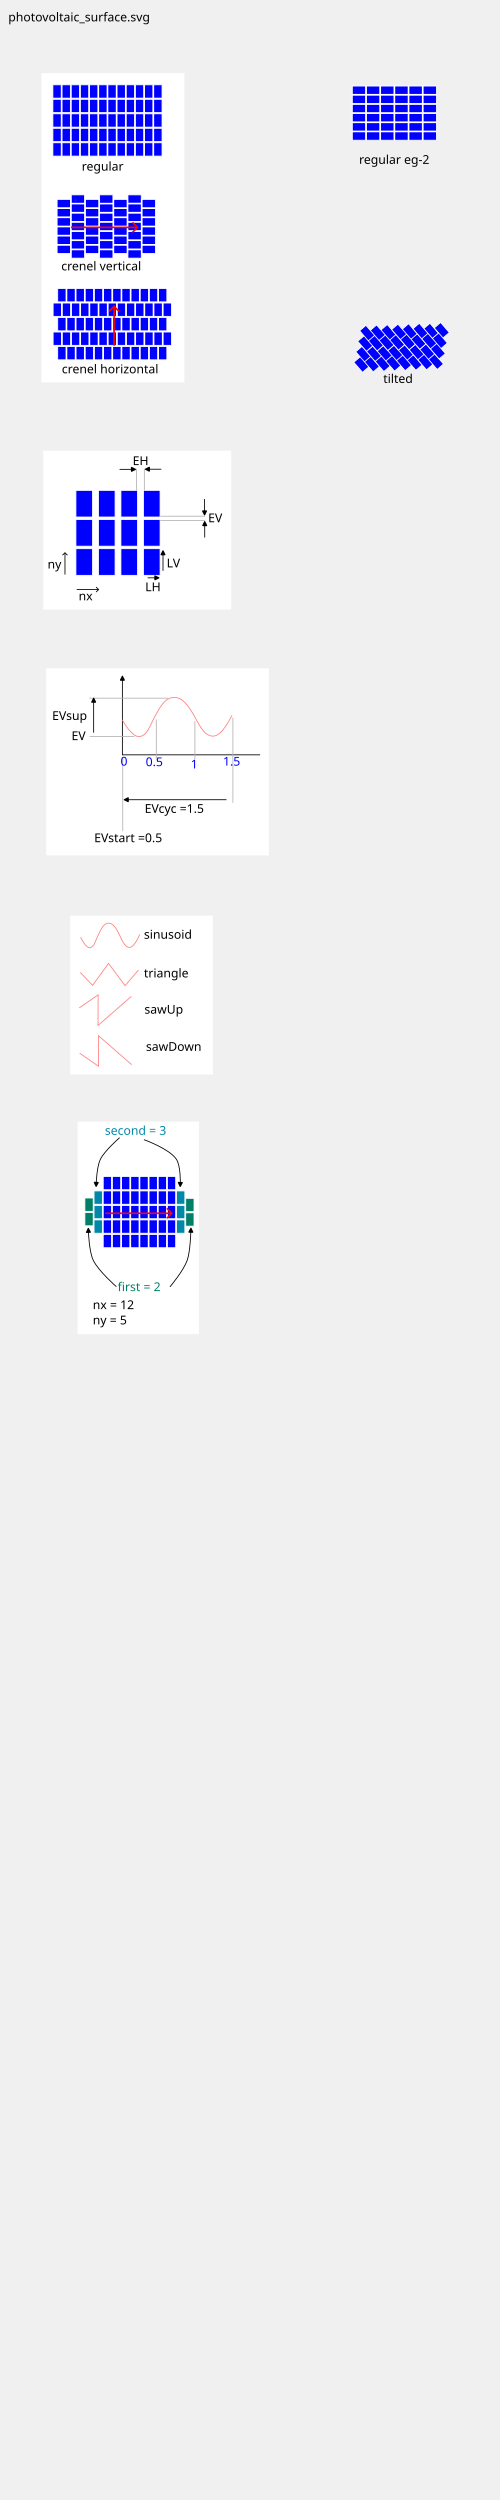
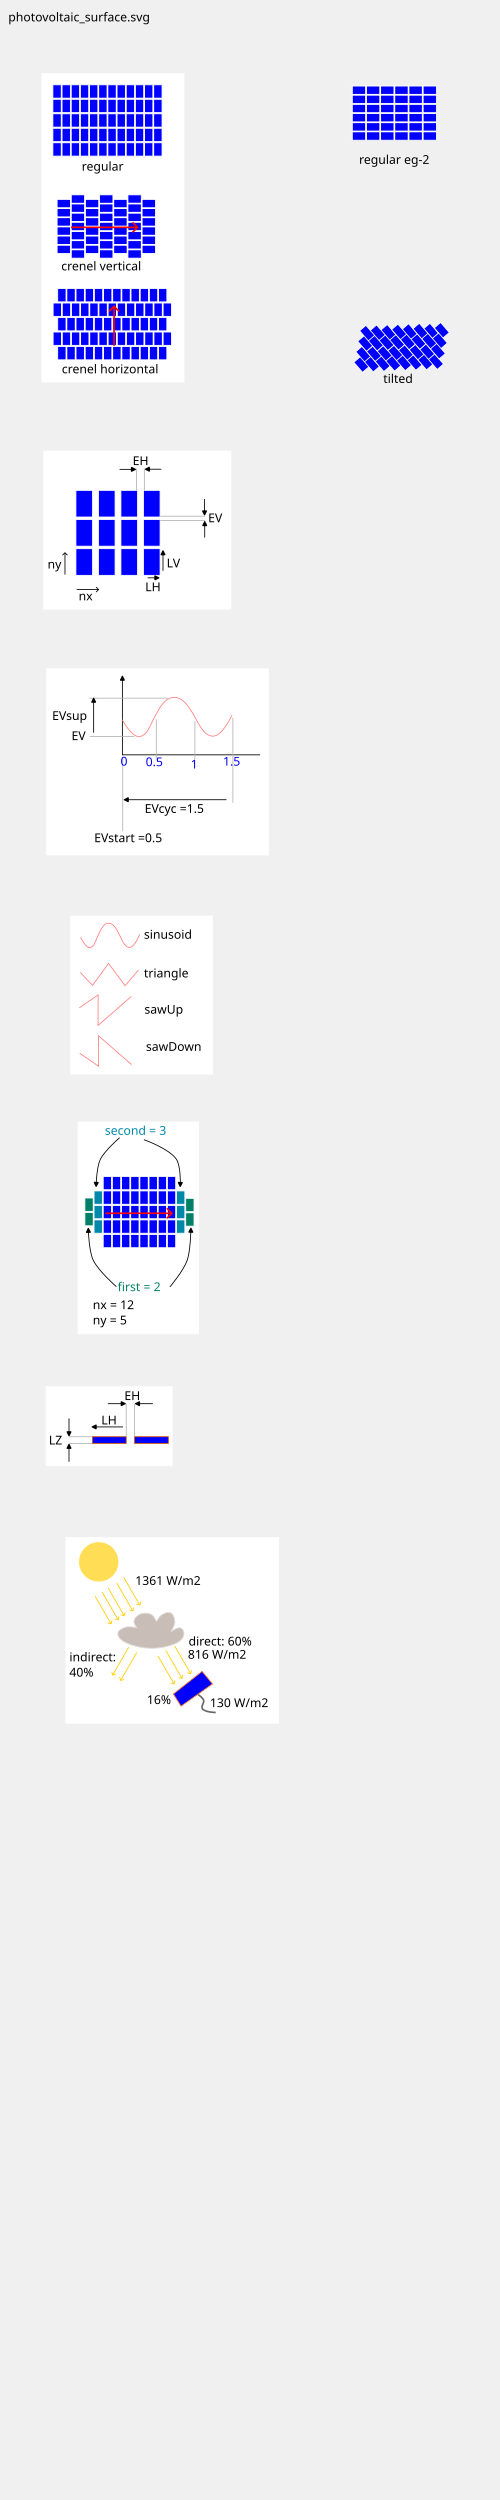
<svg xmlns="http://www.w3.org/2000/svg" width="600" height="3000" viewBox="0 0 158.75 793.75">
  <defs>
+     <path id="ai" d="M111.282 2086.249h112.841v48.785H111.282z" />
+     <path id="ah" d="M243.656 1937.91h103.496v25.383H243.656z" />
+     <path id="af" d="M166.307 2049.822h52.074v33.49h-52.074z" />
+     <path id="X" d="M208.594 1891.295h86.067v32.969h-86.067z" />
+     <path id="T" d="M227.536 1651.151h60.337v28.929h-60.337z" />
+     <path id="Q" d="M150.942 1645.909h44.774v20.245h-44.774z" />
+     <path id="O" d="M137.874 1639.046h61.642v26.96h-61.642z" />
    <path id="N" d="M94.277 1567.491h179.534v49.04H94.277z" />
    <path id="J" d="M125.831 1348.826h118.366v43.52H125.831z" />
    <path id="G" d="M181.372 1204.575h110.607v33.983H181.372z" />
    <path id="F" d="M179.615 1157.229h115.524v29.327H179.615z" />
    <path id="E" d="M182.173 1110.209h105.333v31.541H182.173z" />
    <path id="D" d="M115.161 998.584h102.772v33.6H115.161z" />
    <path id="C" d="M120.684 998.897h135.884v39.871H120.684z" />
    <path id="B" d="M26.877 933.433h80.93v47.082h-80.93z" />
    <path id="A" d="M220.345 984.746h54.818v31.405h-54.818z" />
    <path id="z" d="M102.18 996.668h51.874v22.816H102.18z" />
    <path id="y" d="M73.962 971.311h35.93v25.546h-35.93z" />
    <path id="w" d="M69.311 948.936h90.101v36.711H69.311z" />
    <path id="v" d="M35.241 948.774h107.976v36.648H35.241z" />
    <path id="t" d="M216.732 664.121h84.323v34.208h-84.323z" />
    <path id="s" d="M229.337 725.18h48.674v32.593h-48.674z" />
    <path id="r" d="M233.895 726.623h66.219v32.881h-66.219z" />
    <path id="n" d="M194.459 765.617h47.612v26.077h-47.612z" />
    <path id="m" d="M138.166 764.629h56.084v30.463h-56.084z" />
    <path id="j" d="M136.937 761.209h45.678v20.556h-45.678z" />
    <path id="g" d="M71.691 761.379h40.146v20.284H71.691z" />
    <path id="f" d="M93.906 604.032h76.781v19.286H93.906z" />
    <path id="d" d="M60 425.68h128.884v18.163H60z" />
    <path id="b" d="M71.751 210.976h100.371v30.102H71.751z" />
    <path id="a" d="M9.943 12.667H293.91v38.652H9.943z" />
    <path id="c" d="M71.751 210.976h100.371v30.102H71.751z" />
    <path id="e" d="M60 425.68h161.992v19.163H60z" />
    <path id="H" d="M181.372 1204.575h110.607v33.983H181.372z" />
    <path id="I" d="M71.751 210.976h108.994v55.632H71.751z" />
+     <path id="ae" d="M208.594 1891.295h86.067v32.969h-86.067z" />
+     <path id="ag" d="M208.594 1891.295h86.067v32.969h-86.067z" />
    <marker id="k" markerHeight="1" markerWidth="1" orient="auto-start-reverse" preserveAspectRatio="xMidYMid" refX="0" refY="0" style="overflow:visible" viewBox="0 0 1 1">
      <path d="M-.211-4.106 6.21-.894a1 1 90 0 1 0 1.788L-.21 4.106A1.236 1.236 31.717 0 1-2 3v-6A1.236 1.236 148.283 0 1-.211-4.106z" style="fill:context-stroke;fill-rule:evenodd;stroke:none" transform="scale(.7)" />
    </marker>
    <marker id="h" markerHeight="1" markerWidth="1" orient="auto-start-reverse" preserveAspectRatio="xMidYMid" refX="0" refY="0" style="overflow:visible" viewBox="0 0 1 1">
      <path d="M3-3 0 0l3 3" style="fill:none;stroke:context-stroke;stroke-width:1;stroke-linecap:butt" transform="rotate(180 .125 0)" />
    </marker>
    <marker id="i" markerHeight="1" markerWidth="1" orient="auto-start-reverse" preserveAspectRatio="xMidYMid" refX="0" refY="0" style="overflow:visible" viewBox="0 0 1 1">
      <path d="M3-3 0 0l3 3" style="fill:none;stroke:context-stroke;stroke-width:1;stroke-linecap:butt" transform="rotate(180 .125 0)" />
    </marker>
    <marker id="l" markerHeight="1" markerWidth="1" orient="auto-start-reverse" preserveAspectRatio="xMidYMid" refX="0" refY="0" style="overflow:visible" viewBox="0 0 1 1">
      <path d="M-.211-4.106 6.21-.894a1 1 90 0 1 0 1.788L-.21 4.106A1.236 1.236 31.717 0 1-2 3v-6A1.236 1.236 148.283 0 1-.211-4.106z" style="fill:context-stroke;fill-rule:evenodd;stroke:none" transform="scale(.7)" />
    </marker>
    <marker id="o" markerHeight="1" markerWidth="1" orient="auto-start-reverse" preserveAspectRatio="xMidYMid" refX="0" refY="0" style="overflow:visible" viewBox="0 0 1 1">
      <path d="M-.211-4.106 6.21-.894a1 1 90 0 1 0 1.788L-.21 4.106A1.236 1.236 31.717 0 1-2 3v-6A1.236 1.236 148.283 0 1-.211-4.106z" style="fill:context-stroke;fill-rule:evenodd;stroke:none" transform="scale(.7)" />
    </marker>
    <marker id="p" markerHeight="1" markerWidth="1" orient="auto-start-reverse" preserveAspectRatio="xMidYMid" refX="0" refY="0" style="overflow:visible" viewBox="0 0 1 1">
      <path d="M-.211-4.106 6.21-.894a1 1 90 0 1 0 1.788L-.21 4.106A1.236 1.236 31.717 0 1-2 3v-6A1.236 1.236 148.283 0 1-.211-4.106z" style="fill:context-stroke;fill-rule:evenodd;stroke:none" transform="scale(.7)" />
    </marker>
    <marker id="q" markerHeight="1" markerWidth="1" orient="auto-start-reverse" preserveAspectRatio="xMidYMid" refX="0" refY="0" style="overflow:visible" viewBox="0 0 1 1">
      <path d="M-.211-4.106 6.21-.894a1 1 90 0 1 0 1.788L-.21 4.106A1.236 1.236 31.717 0 1-2 3v-6A1.236 1.236 148.283 0 1-.211-4.106z" style="fill:context-stroke;fill-rule:evenodd;stroke:none" transform="scale(.7)" />
    </marker>
    <marker id="u" markerHeight="1" markerWidth="1" orient="auto-start-reverse" preserveAspectRatio="xMidYMid" refX="0" refY="0" style="overflow:visible" viewBox="0 0 1 1">
      <path d="M3-3 0 0l3 3" style="fill:none;stroke:context-stroke;stroke-width:1;stroke-linecap:butt" transform="rotate(180 .125 0)" />
    </marker>
    <marker id="x" markerHeight="1" markerWidth="1" orient="auto-start-reverse" preserveAspectRatio="xMidYMid" refX="0" refY="0" style="overflow:visible" viewBox="0 0 1 1">
      <path d="M-.211-4.106 6.21-.894a1 1 90 0 1 0 1.788L-.21 4.106A1.236 1.236 31.717 0 1-2 3v-6A1.236 1.236 148.283 0 1-.211-4.106z" style="fill:context-stroke;fill-rule:evenodd;stroke:none" transform="scale(.7)" />
    </marker>
    <marker id="K" markerHeight="1" markerWidth="1" orient="auto-start-reverse" preserveAspectRatio="xMidYMid" refX="0" refY="0" style="overflow:visible" viewBox="0 0 1 1">
      <path d="M-.211-4.106 6.21-.894a1 1 90 0 1 0 1.788L-.21 4.106A1.236 1.236 31.717 0 1-2 3v-6A1.236 1.236 148.283 0 1-.211-4.106z" style="fill:context-stroke;fill-rule:evenodd;stroke:none" transform="scale(.7)" />
    </marker>
    <marker id="L" markerHeight="1" markerWidth="1" orient="auto-start-reverse" preserveAspectRatio="xMidYMid" refX="0" refY="0" style="overflow:visible" viewBox="0 0 1 1">
      <path d="M-.211-4.106 6.21-.894a1 1 90 0 1 0 1.788L-.21 4.106A1.236 1.236 31.717 0 1-2 3v-6A1.236 1.236 148.283 0 1-.211-4.106z" style="fill:context-stroke;fill-rule:evenodd;stroke:none" transform="scale(.7)" />
    </marker>
    <marker id="M" markerHeight="1" markerWidth="1" orient="auto-start-reverse" preserveAspectRatio="xMidYMid" refX="0" refY="0" style="overflow:visible" viewBox="0 0 1 1">
      <path d="M3-3 0 0l3 3" style="fill:none;stroke:context-stroke;stroke-width:1;stroke-linecap:butt" transform="rotate(180 .125 0)" />
    </marker>
+     <marker id="P" markerHeight="1" markerWidth="1" orient="auto-start-reverse" preserveAspectRatio="xMidYMid" refX="0" refY="0" style="overflow:visible" viewBox="0 0 1 1">
+       <path d="M-.211-4.106 6.21-.894a1 1 90 0 1 0 1.788L-.21 4.106A1.236 1.236 31.717 0 1-2 3v-6A1.236 1.236 148.283 0 1-.211-4.106z" style="fill:context-stroke;fill-rule:evenodd;stroke:none" transform="scale(.7)" />
+     </marker>
+     <marker id="R" markerHeight="1" markerWidth="1" orient="auto-start-reverse" preserveAspectRatio="xMidYMid" refX="0" refY="0" style="overflow:visible" viewBox="0 0 1 1">
+       <path d="M-.211-4.106 6.21-.894a1 1 90 0 1 0 1.788L-.21 4.106A1.236 1.236 31.717 0 1-2 3v-6A1.236 1.236 148.283 0 1-.211-4.106z" style="fill:context-stroke;fill-rule:evenodd;stroke:none" transform="scale(.7)" />
+     </marker>
+     <marker id="S" markerHeight="1" markerWidth="1" orient="auto-start-reverse" preserveAspectRatio="xMidYMid" refX="0" refY="0" style="overflow:visible" viewBox="0 0 1 1">
+       <path d="M-.211-4.106 6.21-.894a1 1 90 0 1 0 1.788L-.21 4.106A1.236 1.236 31.717 0 1-2 3v-6A1.236 1.236 148.283 0 1-.211-4.106z" style="fill:context-stroke;fill-rule:evenodd;stroke:none" transform="scale(.7)" />
+     </marker>
+     <marker id="U" markerHeight="1" markerWidth="1" orient="auto-start-reverse" preserveAspectRatio="xMidYMid" refX="0" refY="0" style="overflow:visible" viewBox="0 0 1 1">
+       <path d="M3-3 0 0l3 3" style="fill:none;stroke:context-stroke;stroke-width:1;stroke-linecap:butt" transform="rotate(180 .125 0)" />
+     </marker>
+     <marker id="V" markerHeight="1" markerWidth="1" orient="auto-start-reverse" preserveAspectRatio="xMidYMid" refX="0" refY="0" style="overflow:visible" viewBox="0 0 1 1">
+       <path d="M3-3 0 0l3 3" style="fill:none;stroke:context-stroke;stroke-width:1;stroke-linecap:butt" transform="rotate(180 .125 0)" />
+     </marker>
+     <marker id="W" markerHeight="1" markerWidth="1" orient="auto-start-reverse" preserveAspectRatio="xMidYMid" refX="0" refY="0" style="overflow:visible" viewBox="0 0 1 1">
+       <path d="M3-3 0 0l3 3" style="fill:none;stroke:context-stroke;stroke-width:1;stroke-linecap:butt" transform="rotate(180 .125 0)" />
+     </marker>
+     <marker id="Y" markerHeight="1" markerWidth="1" orient="auto-start-reverse" preserveAspectRatio="xMidYMid" refX="0" refY="0" style="overflow:visible" viewBox="0 0 1 1">
+       <path d="M3-3 0 0l3 3" style="fill:none;stroke:context-stroke;stroke-width:1;stroke-linecap:butt" transform="rotate(180 .125 0)" />
+     </marker>
+     <marker id="Z" markerHeight="1" markerWidth="1" orient="auto-start-reverse" preserveAspectRatio="xMidYMid" refX="0" refY="0" style="overflow:visible" viewBox="0 0 1 1">
+       <path d="M3-3 0 0l3 3" style="fill:none;stroke:context-stroke;stroke-width:1;stroke-linecap:butt" transform="rotate(180 .125 0)" />
+     </marker>
+     <marker id="aa" markerHeight="1" markerWidth="1" orient="auto-start-reverse" preserveAspectRatio="xMidYMid" refX="0" refY="0" style="overflow:visible" viewBox="0 0 1 1">
+       <path d="M3-3 0 0l3 3" style="fill:none;stroke:context-stroke;stroke-width:1;stroke-linecap:butt" transform="rotate(180 .125 0)" />
+     </marker>
+     <marker id="ab" markerHeight="1" markerWidth="1" orient="auto-start-reverse" preserveAspectRatio="xMidYMid" refX="0" refY="0" style="overflow:visible" viewBox="0 0 1 1">
+       <path d="M3-3 0 0l3 3" style="fill:none;stroke:context-stroke;stroke-width:1;stroke-linecap:butt" transform="rotate(180 .125 0)" />
+     </marker>
+     <marker id="ac" markerHeight="1" markerWidth="1" orient="auto-start-reverse" preserveAspectRatio="xMidYMid" refX="0" refY="0" style="overflow:visible" viewBox="0 0 1 1">
+       <path d="M3-3 0 0l3 3" style="fill:none;stroke:context-stroke;stroke-width:1;stroke-linecap:butt" transform="rotate(180 .125 0)" />
+     </marker>
+     <marker id="ad" markerHeight="1" markerWidth="1" orient="auto-start-reverse" preserveAspectRatio="xMidYMid" refX="0" refY="0" style="overflow:visible" viewBox="0 0 1 1">
+       <path d="M3-3 0 0l3 3" style="fill:none;stroke:context-stroke;stroke-width:1;stroke-linecap:butt" transform="rotate(180 .125 0)" />
+     </marker>
  </defs>
+   <path d="M20.932 488.213h67.543v58.889H20.932z" style="fill:#fff;fill-opacity:1;stroke:#fff;stroke-width:.265" />
+   <path d="M60.65 536.8s3.342 1.44 3.978 2.968c.352.843-.88 1.946-.384 2.712.8 1.236 4.242 1.228 4.242 1.228" style="fill:none;stroke:#666;stroke-width:.529;stroke-linecap:butt;stroke-linejoin:miter;stroke-opacity:1" />
+   <path d="M14.624 440.293h40.002v25.095H14.624z" style="fill:#fff;fill-opacity:1;stroke:#fff;stroke-width:.265" />
  <path d="M24.778 356.246h38.281v67.221H24.778zM22.44 290.846h45.058v50.163H22.44zM14.831 212.347H85.23v59.107H14.831zM13.889 143.227h59.405v50.165H13.889zM13.3 23.409h45.113v97.88H13.3z" style="fill:#fff;stroke:#fff;stroke-width:.265" />
  <path d="M33.44 166.928h2.646v4.233H33.44z" style="fill:#00f;stroke:#fff;stroke-width:.265" transform="rotate(-40.86)" />
  <text xml:space="preserve" style="font-size:14.667px;line-height:1.25;font-family:sans-serif;white-space:pre;shape-inside:url(#a);display:inline" transform="scale(.26458)">
    <tspan x="9.943" y="25.645">photovoltaic_surface.svg</tspan>
  </text>
  <path d="M16.79-31.158h2.646v4.233H16.79z" style="fill:#00f;stroke:#fff;stroke-width:.265" transform="scale(1 -1)" />
  <path d="M16.79 36.128h2.646v4.233H16.79zM16.79 40.73h2.646v4.233H16.79zM16.79 45.331h2.646v4.233H16.79z" style="fill:#00f;stroke:#fff;stroke-width:.265" />
  <text xml:space="preserve" style="font-size:14.667px;line-height:1.25;font-family:sans-serif;white-space:pre;shape-inside:url(#b);display:inline" transform="matrix(.26458 0 0 .26458 6.96 -5.074)">
    <tspan x="71.752" y="223.953">regular</tspan>
  </text>
  <text xml:space="preserve" style="font-size:14.667px;line-height:1.25;font-family:sans-serif;white-space:pre;shape-inside:url(#c);display:inline" transform="matrix(.26458 0 0 .26458 95.02 -7.219)">
    <tspan x="71.752" y="223.953">regular eg-2</tspan>
  </text>
  <path d="M27.314-116.087h2.646v4.233h-2.646zM30.224-116.087h2.646v4.233h-2.646zM33.134-116.087h2.646v4.233h-2.646zM36.045-116.087h2.646v4.233h-2.646zM38.955-116.087h2.646v4.233h-2.646zM41.866-116.087h2.646v4.233h-2.646zM27.314-120.585h2.646v4.233h-2.646zM30.224-120.585h2.646v4.233h-2.646zM33.134-120.585h2.646v4.233h-2.646zM36.045-120.585h2.646v4.233h-2.646zM38.955-120.585h2.646v4.233h-2.646zM41.866-120.585h2.646v4.233h-2.646zM27.314-125.082h2.646v4.233h-2.646zM30.224-125.082h2.646v4.233h-2.646zM33.134-125.082h2.646v4.233h-2.646zM36.045-125.082h2.646v4.233h-2.646zM38.955-125.082h2.646v4.233h-2.646zM41.866-125.082h2.646v4.233h-2.646zM27.314-129.58h2.646v4.233h-2.646zM30.224-129.58h2.646v4.233h-2.646zM33.134-129.58h2.646v4.233h-2.646zM36.045-129.58h2.646v4.233h-2.646zM38.955-129.58h2.646v4.233h-2.646zM41.866-129.58h2.646v4.233h-2.646zM27.314-134.078h2.646v4.233h-2.646zM30.224-134.078h2.646v4.233h-2.646zM33.134-134.078h2.646v4.233h-2.646zM36.045-134.078h2.646v4.233h-2.646zM38.955-134.078h2.646v4.233h-2.646zM41.866-134.078h2.646v4.233h-2.646zM27.314-138.576h2.646v4.233h-2.646zM30.224-138.576h2.646v4.233h-2.646zM33.134-138.576h2.646v4.233h-2.646zM36.045-138.576h2.646v4.233h-2.646zM38.955-138.576h2.646v4.233h-2.646zM41.866-138.576h2.646v4.233h-2.646z" style="fill:#00f;stroke:#fff;stroke-width:.265" transform="rotate(90)" />
  <path d="M16.79-35.759h2.646v4.233H16.79z" style="fill:#00f;stroke:#fff;stroke-width:.265" transform="scale(1 -1)" />
  <path d="M63.31-22.362h2.646v4.233H63.31zM66.22-22.362h2.646v4.233H66.22zM69.131-22.362h2.646v4.233h-2.646zM72.041-22.362h2.646v4.233h-2.646zM74.952-22.362h2.646v4.233h-2.646zM77.862-22.362h2.646v4.233h-2.646zM64.765-26.86h2.646v4.233h-2.646zM67.676-26.86h2.646v4.233h-2.646zM70.586-26.86h2.646v4.233h-2.646zM73.496-26.86h2.646v4.233h-2.646zM76.407-26.86h2.646v4.233h-2.646zM79.317-26.86h2.646v4.233h-2.646zM63.31-31.358h2.646v4.233H63.31zM66.22-31.358h2.646v4.233H66.22zM69.131-31.358h2.646v4.233h-2.646zM72.041-31.358h2.646v4.233h-2.646zM74.952-31.358h2.646v4.233h-2.646zM77.862-31.358h2.646v4.233h-2.646zM64.765-35.856h2.646v4.233h-2.646zM67.676-35.856h2.646v4.233h-2.646zM70.586-35.856h2.646v4.233h-2.646zM73.496-35.856h2.646v4.233h-2.646zM76.407-35.856h2.646v4.233h-2.646zM79.317-35.856h2.646v4.233h-2.646zM63.31-40.354h2.646v4.233H63.31zM66.22-40.354h2.646v4.233H66.22zM69.131-40.354h2.646v4.233h-2.646zM72.041-40.354h2.646v4.233h-2.646zM74.952-40.354h2.646v4.233h-2.646zM77.862-40.354h2.646v4.233h-2.646zM64.765-44.852h2.646v4.233h-2.646zM67.676-44.852h2.646v4.233h-2.646zM70.586-44.852h2.646v4.233h-2.646zM73.496-44.852h2.646v4.233h-2.646zM76.407-44.852h2.646v4.233h-2.646zM79.317-44.852h2.646v4.233h-2.646zM61.867-26.86h2.646v4.233h-2.646zM61.867-35.856h2.646v4.233h-2.646zM63.31-49.349h2.646v4.233H63.31zM66.22-49.349h2.646v4.233H66.22zM69.131-49.349h2.646v4.233h-2.646zM72.041-49.349h2.646v4.233h-2.646zM74.952-49.349h2.646v4.233h-2.646zM77.862-49.349h2.646v4.233h-2.646zM61.855-44.852h2.646v4.233h-2.646z" style="fill:#00f;stroke:#fff;stroke-width:.265" transform="rotate(90)" />
  <text xml:space="preserve" style="font-size:14.667px;line-height:1.25;font-family:sans-serif;white-space:pre;shape-inside:url(#d);display:inline" transform="matrix(.26458 0 0 .26458 3.573 -30.217)">
    <tspan x="60" y="438.656">crenel vertical</tspan>
  </text>
  <text xml:space="preserve" style="font-size:14.667px;line-height:1.25;font-family:sans-serif;white-space:pre;shape-inside:url(#e);display:inline" transform="matrix(.26458 0 0 .26458 3.75 2.467)">
    <tspan x="60" y="438.656">crenel horizontal</tspan>
  </text>
  <path d="M19.7-31.158h2.646v4.233H19.7z" style="fill:#00f;stroke:#fff;stroke-width:.265" transform="scale(1 -1)" />
  <path d="M19.7 36.128h2.646v4.233H19.7zM19.7 40.73h2.646v4.233H19.7zM19.7 45.331h2.646v4.233H19.7z" style="fill:#00f;stroke:#fff;stroke-width:.265" />
  <path d="M19.7-35.759h2.646v4.233H19.7zM22.611-31.158h2.646v4.233h-2.646z" style="fill:#00f;stroke:#fff;stroke-width:.265" transform="scale(1 -1)" />
  <path d="M22.611 36.128h2.646v4.233h-2.646zM22.611 40.73h2.646v4.233h-2.646zM22.611 45.331h2.646v4.233h-2.646z" style="fill:#00f;stroke:#fff;stroke-width:.265" />
  <path d="M22.611-35.759h2.646v4.233h-2.646zM31.246-173.415h5.292v8.467h-5.292z" style="fill:#00f;stroke:#fff;stroke-width:.265" transform="scale(1 -1)" />
  <path d="M25.521 31.526h2.646v4.233h-2.646zM25.521 36.128h2.646v4.233h-2.646zM25.521 40.73h2.646v4.233h-2.646zM25.521 45.331h2.646v4.233h-2.646zM25.521 26.924h2.646v4.233h-2.646zM28.432 31.526h2.646v4.233h-2.646zM28.432 36.128h2.646v4.233h-2.646zM28.432 40.73h2.646v4.233h-2.646zM28.432 45.331h2.646v4.233h-2.646zM28.432 26.924h2.646v4.233h-2.646zM31.342 31.526h2.646v4.233h-2.646zM31.342 36.128h2.646v4.233h-2.646zM31.342 40.73h2.646v4.233h-2.646zM31.342 45.331h2.646v4.233h-2.646zM31.342 26.924h2.646v4.233h-2.646zM34.252 31.526h2.646v4.233h-2.646zM34.252 36.128h2.646v4.233h-2.646zM34.252 40.73h2.646v4.233h-2.646zM34.252 45.331h2.646v4.233h-2.646zM34.252 26.924h2.646v4.233h-2.646zM37.163 31.526h2.646v4.233h-2.646zM37.163 36.128h2.646v4.233h-2.646zM37.163 40.73h2.646v4.233h-2.646zM37.163 45.331h2.646v4.233h-2.646zM37.163 26.924h2.646v4.233h-2.646zM40.073 31.526h2.646v4.233h-2.646zM40.073 36.128h2.646v4.233h-2.646zM40.073 40.73h2.646v4.233h-2.646zM40.073 45.331h2.646v4.233h-2.646zM40.073 26.924h2.646v4.233h-2.646zM42.984 31.526h2.646v4.233h-2.646zM42.984 36.128h2.646v4.233h-2.646zM42.984 40.73h2.646v4.233h-2.646zM42.984 45.331h2.646v4.233h-2.646zM42.984 26.924h2.646v4.233h-2.646zM45.894 31.526h2.646v4.233h-2.646zM45.894 36.128h2.646v4.233h-2.646zM45.894 40.73h2.646v4.233h-2.646zM45.894 45.331h2.646v4.233h-2.646zM45.894 26.924h2.646v4.233h-2.646zM48.805 31.526h2.646v4.233h-2.646zM48.805 36.128h2.646v4.233h-2.646zM48.805 40.73h2.646v4.233h-2.646zM48.805 45.331h2.646v4.233h-2.646zM48.805 26.924h2.646v4.233h-2.646zM18.32 100.813h2.646v4.233H18.32zM19.776 105.415h2.646v4.233h-2.646zM18.32 110.017h2.646v4.233H18.32zM19.776 96.211h2.646v4.233h-2.646zM21.231 100.813h2.646v4.233h-2.646zM22.686 105.415h2.646v4.233h-2.646zM21.231 110.017h2.646v4.233h-2.646zM22.686 96.211h2.646v4.233h-2.646zM24.141 100.813h2.646v4.233h-2.646zM25.596 105.415h2.646v4.233h-2.646zM24.141 110.017h2.646v4.233h-2.646zM25.596 96.211h2.646v4.233h-2.646zM27.052 100.813h2.646v4.233h-2.646zM28.507 105.415h2.646v4.233h-2.646zM27.052 110.017h2.646v4.233h-2.646zM28.507 96.211h2.646v4.233h-2.646zM29.962 100.813h2.646v4.233h-2.646zM31.417 105.415h2.646v4.233h-2.646zM29.962 110.017h2.646v4.233h-2.646zM31.417 96.211h2.646v4.233h-2.646zM32.873 100.813h2.646v4.233h-2.646zM34.328 105.415h2.646v4.233h-2.646zM32.873 110.017h2.646v4.233h-2.646zM34.328 96.211h2.646v4.233h-2.646zM35.783 100.813h2.646v4.233h-2.646zM37.238 105.415h2.646v4.233h-2.646zM35.783 110.017h2.646v4.233h-2.646zM37.238 96.211h2.646v4.233h-2.646zM38.693 100.813h2.646v4.233h-2.646zM40.149 105.415h2.646v4.233h-2.646zM38.693 110.017h2.646v4.233h-2.646zM40.149 96.211h2.646v4.233h-2.646zM41.604 100.813h2.646v4.233h-2.646zM43.059 105.415h2.646v4.233h-2.646zM41.604 110.017h2.646v4.233h-2.646zM43.059 96.211h2.646v4.233h-2.646zM44.514 100.813h2.646v4.233h-2.646zM45.969 105.415h2.646v4.233h-2.646zM44.514 110.017h2.646v4.233h-2.646zM45.969 96.211h2.646v4.233h-2.646zM47.425 100.813h2.646v4.233h-2.646zM48.88 105.415h2.646v4.233H48.88zM47.425 110.017h2.646v4.233h-2.646zM48.88 96.211h2.646v4.233H48.88zM50.335 100.813h2.646v4.233h-2.646zM51.79 105.415h2.646v4.233H51.79zM50.335 110.017h2.646v4.233h-2.646zM51.79 96.211h2.646v4.233H51.79zM18.32 91.61h2.646v4.233H18.32zM21.231 91.61h2.646v4.233h-2.646zM24.141 91.61h2.646v4.233h-2.646zM27.052 91.61h2.646v4.233h-2.646zM29.962 91.61h2.646v4.233h-2.646zM32.873 91.61h2.646v4.233h-2.646zM35.783 91.61h2.646v4.233h-2.646zM38.693 91.61h2.646v4.233h-2.646zM41.604 91.61h2.646v4.233h-2.646zM44.514 91.61h2.646v4.233h-2.646zM47.425 91.61h2.646v4.233h-2.646zM50.335 91.61h2.646v4.233h-2.646zM16.865 105.415h2.646v4.233h-2.646zM16.865 96.211h2.646v4.233h-2.646z" style="fill:#00f;stroke:#fff;stroke-width:.265" />
  <path d="M9.712 160.479h2.646v4.233H9.712zM12.358 162.596h2.646v4.233h-2.646zM12.358 158.363h2.646v4.233h-2.646z" style="fill:#00f;stroke:#fff;stroke-width:.265" transform="rotate(-40.86)" />
  <path d="M15.004 164.713h2.646v4.233h-2.646zM15.004 160.479h2.646v4.233h-2.646zM17.65 166.829h2.646v4.233H17.65zM17.65 162.596h2.646v4.233H17.65zM20.296 168.946h2.646v4.233h-2.646zM20.296 164.713h2.646v4.233h-2.646zM22.942 171.063h2.646v4.233h-2.646zM22.942 166.829h2.646v4.233h-2.646z" style="fill:#00f;stroke:#fff;stroke-width:.265" transform="rotate(-40.86)" />
  <path d="M25.587 173.179h2.646v4.233h-2.646zM25.587 168.946h2.646v4.233h-2.646zM28.233 175.296h2.646v4.233h-2.646zM28.233 171.063h2.646v4.233h-2.646zM15.004 156.246h2.646v4.233h-2.646zM17.65 158.363h2.646v4.233H17.65zM17.65 154.129h2.646v4.233H17.65zM20.296 160.479h2.646v4.233h-2.646zM20.296 156.246h2.646v4.233h-2.646zM22.942 162.596h2.646v4.233h-2.646zM22.942 158.363h2.646v4.233h-2.646z" style="fill:#00f;stroke:#fff;stroke-width:.265" transform="rotate(-40.86)" />
  <path d="M25.587 164.713h2.646v4.233h-2.646zM25.587 160.479h2.646v4.233h-2.646zM28.233 166.829h2.646v4.233h-2.646zM28.233 162.596h2.646v4.233h-2.646z" style="fill:#00f;stroke:#fff;stroke-width:.265" transform="rotate(-40.86)" />
  <path d="M30.879 168.946h2.646v4.233h-2.646zM30.879 164.713h2.646v4.233h-2.646zM30.879 173.179h2.646v4.233h-2.646zM33.525 171.063h2.646v4.233h-2.646zM36.171 168.946h2.646v4.233h-2.646z" style="fill:#00f;stroke:#fff;stroke-width:.265" transform="rotate(-40.86)" />
  <text xml:space="preserve" style="font-size:14.667px;line-height:1.25;font-family:sans-serif;white-space:pre;shape-inside:url(#f);display:inline" transform="matrix(.26458 0 0 .26458 96.84 -41.662)">
    <tspan x="93.906" y="617.008">tilted</tspan>
  </text>
  <circle cx="24.006" cy="-63.511" r=".012" style="fill:#00f;stroke:#fff;stroke-width:.265" transform="scale(1 -1)" />
  <path d="M31.246-182.675h5.292v8.467h-5.292zM38.39-173.415h5.292v8.467H38.39zM38.39-182.675h5.292v8.467H38.39zM45.533-173.415h5.292v8.467h-5.292zM45.533-182.675h5.292v8.467h-5.292z" style="fill:#00f;stroke:#fff;stroke-width:.265" transform="scale(1 -1)" />
  <text xml:space="preserve" style="font-size:14.667px;line-height:1.25;font-family:sans-serif;white-space:pre;shape-inside:url(#g);display:inline" transform="matrix(.26458 0 0 .26458 5.993 -14.268)">
    <tspan x="71.691" y="774.356">nx</tspan>
  </text>
  <path d="M24.356 187.183h6.875" style="fill:none;stroke:#000;stroke-width:.265px;stroke-linecap:butt;stroke-linejoin:miter;stroke-opacity:1;marker-end:url(#h)" />
  <path d="M20.629 182.433v-6.874" style="fill:none;stroke:#000;stroke-width:.265px;stroke-linecap:butt;stroke-linejoin:miter;stroke-opacity:1;marker-end:url(#i)" />
  <text xml:space="preserve" style="font-size:14.667px;line-height:1.25;font-family:sans-serif;white-space:pre;shape-inside:url(#j);display:inline" transform="matrix(.26458 0 0 .26458 -21.13 -24.323)">
    <tspan x="136.938" y="774.186">ny</tspan>
  </text>
  <path d="M51.753 175.944v5.296" style="fill:none;stroke:#000;stroke-width:.265px;stroke-linecap:butt;stroke-linejoin:miter;stroke-opacity:1;marker-start:url(#k);marker-end:url(#RoundedArrow)" />
  <path d="M49.36 183.459h-2.476" style="fill:none;stroke:#000;stroke-width:.265px;stroke-linecap:butt;stroke-linejoin:miter;stroke-opacity:1;marker-start:url(#l);marker-end:url(#RoundedArrow-6)" />
  <text xml:space="preserve" style="font-size:14.667px;line-height:1.25;font-family:sans-serif;white-space:pre;shape-inside:url(#m);display:inline" transform="matrix(.26458 0 0 .26458 9.55 -18.03)">
    <tspan x="138.166" y="777.606">LH</tspan>
  </text>
  <text xml:space="preserve" style="font-size:14.667px;line-height:1.25;font-family:sans-serif;white-space:pre;shape-inside:url(#n);display:inline" transform="matrix(.26458 0 0 .26458 1.465 -25.85)">
    <tspan x="194.459" y="778.594">LV</tspan>
  </text>
  <path d="M31.246-164.154h5.292v8.467h-5.292zM38.39-164.154h5.292v8.467H38.39zM45.533-164.154h5.292v8.467h-5.292zM24.102-173.415h5.292v8.467h-5.292zM24.102-182.675h5.292v8.467h-5.292zM24.102-164.154h5.292v8.467h-5.292z" style="fill:#00f;stroke:#fff;stroke-width:.265" transform="scale(1 -1)" />
  <path d="M50.879 163.9h14.237M50.846 165.232h14.238" style="fill:none;stroke:#b3b3b3;stroke-width:.265px;stroke-linecap:butt;stroke-linejoin:miter;stroke-opacity:1" />
  <path d="M65 166.69v3.965" style="fill:none;stroke:#000;stroke-width:.265px;stroke-linecap:butt;stroke-linejoin:miter;stroke-opacity:1;marker-start:url(#k)" />
  <path d="M64.948 162.396v-3.964" style="fill:none;stroke:#000;stroke-width:.265px;stroke-linecap:butt;stroke-linejoin:miter;stroke-opacity:1;marker-start:url(#o)" />
  <path d="M43.347 155.733v-6.893M45.835 155.741v-6.892" style="fill:none;stroke:#b3b3b3;stroke-width:.265px;stroke-linecap:butt;stroke-linejoin:miter;stroke-opacity:1" />
  <path d="M41.926 149.02h-3.964" style="fill:none;stroke:#000;stroke-width:.265px;stroke-linecap:butt;stroke-linejoin:miter;stroke-opacity:1;marker-start:url(#p)" />
  <path d="M47.24 148.973h3.964" style="fill:none;stroke:#000;stroke-width:.265px;stroke-linecap:butt;stroke-linejoin:miter;stroke-opacity:1;marker-start:url(#q)" />
  <text xml:space="preserve" style="font-size:14.667px;line-height:1.25;font-family:sans-serif;white-space:pre;shape-inside:url(#s);display:inline" transform="matrix(.26458 0 0 .26458 5.41 -29.486)">
    <tspan x="229.336" y="738.156">EV</tspan>
  </text>
  <text xml:space="preserve" style="font-size:14.667px;line-height:1.25;font-family:sans-serif;white-space:pre;shape-inside:url(#t);display:inline" transform="matrix(.26458 0 0 .26458 -15.225 -31.48)">
    <tspan x="216.732" y="677.098">EH</tspan>
  </text>
  <path d="M22.56 72.185H43.52" style="fill:none;stroke:red;stroke-width:.529;stroke-linecap:butt;stroke-linejoin:miter;stroke-opacity:1;marker-end:url(#h)" />
  <path d="M36.223 109.773V97.41" style="fill:none;stroke:red;stroke-width:.529;stroke-linecap:butt;stroke-linejoin:miter;stroke-opacity:1;marker-end:url(#u)" />
  <path d="M38.856 215.777v23.883h43.728" style="fill:none;stroke:#000;stroke-width:.265px;stroke-linecap:butt;stroke-linejoin:miter;stroke-opacity:1;marker-start:url(#k);marker-end:url(#RoundedArrow)" />
  <path d="M38.826 228.534s2.854 5.467 5.372 5.326c2.488-.139 3.49-3.638 4.689-5.822 1.585-2.884 3.193-6.462 6.21-6.597 2.917-.13 4.796 2.753 6.548 5.818 1.463 2.558 3.081 6.49 6.028 6.467 2.965-.023 5.961-6.6 5.961-6.6" style="fill:none;stroke:#ff8080;stroke-width:.265px;stroke-linecap:butt;stroke-linejoin:miter;stroke-opacity:1" />
  <path d="M28.45 233.81h14.238" style="fill:none;stroke:#b3b3b3;stroke-width:.265px;stroke-linecap:butt;stroke-linejoin:miter;stroke-opacity:1" />
  <path d="M28.366 221.667H53.38" style="fill:none;stroke:#b3b3b3;stroke-width:.265px;stroke-linecap:butt;stroke-linejoin:miter;stroke-opacity:1" />
  <path d="M29.732 222.762v9.863" style="fill:none;stroke:#000;stroke-width:.265px;stroke-linecap:butt;stroke-linejoin:miter;stroke-opacity:1;marker-start:url(#k);marker-end:url(#RoundedArrow)" />
  <text xml:space="preserve" style="font-size:14.667px;line-height:1.25;font-family:sans-serif;white-space:pre;shape-inside:url(#v);display:inline" transform="matrix(.26458 0 0 .26458 13.38 -19.472)">
    <tspan x="35.242" y="961.75">EV</tspan>
  </text>
  <text xml:space="preserve" style="font-size:14.667px;line-height:1.25;font-family:sans-serif;white-space:pre;shape-inside:url(#w);display:inline" transform="matrix(.26458 0 0 .26458 -1.786 -25.913)">
    <tspan x="69.311" y="961.912">EVsup</tspan>
  </text>
  <path d="M38.973 263.871v-23.407" style="fill:none;stroke:#b3b3b3;stroke-width:.265px;stroke-linecap:butt;stroke-linejoin:miter;stroke-opacity:1" />
  <path d="M61.884 240.967v-11.971M73.947 254.92v-27.07" style="fill:none;stroke:#b3b3b3;stroke-width:.265px;stroke-linecap:butt;stroke-linejoin:miter;stroke-opacity:1" />
  <path d="M40.533 253.912h31.372" style="fill:none;stroke:#000;stroke-width:.265px;stroke-linecap:butt;stroke-linejoin:miter;stroke-opacity:1;marker-start:url(#x);marker-end:url(#RoundedArrow-7)" />
  <text xml:space="preserve" style="font-size:14.667px;line-height:1.25;font-family:sans-serif;white-space:pre;shape-inside:url(#y);display:inline;fill:#00f" transform="matrix(.26458 0 0 .26458 18.685 -17.34)">
    <tspan x="73.961" y="984.287">0</tspan>
  </text>
  <text xml:space="preserve" style="font-size:14.667px;line-height:1.25;font-family:sans-serif;white-space:pre;shape-inside:url(#z);display:inline;fill:#00f" transform="matrix(.26458 0 0 .26458 33.53 -23.143)">
    <tspan x="102.18" y="1009.645">1</tspan>
  </text>
  <text xml:space="preserve" style="font-size:14.667px;line-height:1.25;font-family:sans-serif;white-space:pre;shape-inside:url(#A);display:inline;fill:#00f" transform="matrix(.26458 0 0 .26458 12.506 -20.89)">
    <tspan x="220.346" y="997.723">1.5</tspan>
  </text>
  <path d="M49.63 241.478V228.41" style="fill:none;stroke:#b3b3b3;stroke-width:.265px;stroke-linecap:butt;stroke-linejoin:miter;stroke-opacity:1" />
  <text xml:space="preserve" style="font-size:14.667px;line-height:1.25;font-family:sans-serif;white-space:pre;shape-inside:url(#B);display:inline;fill:#00f" transform="matrix(.26458 0 0 .26458 39.137 -7.146)">
    <tspan x="26.877" y="946.41">0.5</tspan>
  </text>
  <text xml:space="preserve" style="font-size:14.667px;line-height:1.25;font-family:sans-serif;white-space:pre;shape-inside:url(#C);display:inline" transform="matrix(.26458 0 0 .26458 13.999 -9.632)">
    <tspan x="120.684" y="1011.873">EVcyc =1.5</tspan>
  </text>
  <text xml:space="preserve" style="font-size:14.667px;line-height:1.25;font-family:sans-serif;white-space:pre;shape-inside:url(#D);display:inline" transform="matrix(.26458 0 0 .26458 -.563 -.251)">
    <tspan x="115.162" y="1011.561">EVstart =0.5</tspan>
  </text>
  <path d="M25.607 297.55s1.537 3.425 2.893 3.337c1.34-.087 1.88-2.28 2.525-3.648.854-1.807 1.72-4.049 3.345-4.133 1.571-.082 2.583 1.724 3.527 3.645.787 1.603 1.66 4.067 3.246 4.052 1.597-.014 3.211-4.135 3.211-4.135M25.457 308.732l3.943 4.112 5.054-6.962 5.255 7.068 4.234-4.956" style="fill:none;stroke:#ff8080;stroke-width:.265px;stroke-linecap:butt;stroke-linejoin:miter;stroke-opacity:1" />
  <text xml:space="preserve" style="font-size:14.667px;line-height:1.25;font-family:sans-serif;white-space:pre;shape-inside:url(#E);display:inline" transform="matrix(.26458 0 0 .26458 -2.507 .877)">
    <tspan x="182.174" y="1123.186">sinusoid</tspan>
  </text>
  <text xml:space="preserve" style="font-size:14.667px;line-height:1.25;font-family:sans-serif;white-space:pre;shape-inside:url(#F);display:inline" transform="matrix(.26458 0 0 .26458 -1.824 .715)">
    <tspan x="179.615" y="1170.205">triangle</tspan>
  </text>
  <path d="m25.169 319.993 5.984-4.128-.027 9.701 10.548-9.19" style="fill:none;stroke:#ff8080;stroke-width:.265px;stroke-linecap:butt;stroke-linejoin:miter;stroke-opacity:1" />
  <text xml:space="preserve" style="font-size:14.667px;line-height:1.25;font-family:sans-serif;white-space:pre;shape-inside:url(#G);display:inline" transform="matrix(.26458 0 0 .26458 -2.14 -.298)">
    <tspan x="181.371" y="1217.551">sawUp</tspan>
  </text>
  <path d="m25.297 334.407 5.984 4.128-.027-9.7 10.548 9.19" style="fill:none;stroke:#ff8080;stroke-width:.265px;stroke-linecap:butt;stroke-linejoin:miter;stroke-opacity:1" />
  <text xml:space="preserve" style="font-size:14.667px;line-height:1.25;font-family:sans-serif;white-space:pre;shape-inside:url(#H);display:inline" transform="matrix(.26458 0 0 .26458 -1.657 11.512)">
    <tspan x="181.371" y="1217.551">sawDown</tspan>
  </text>
  <path d="M26.946-384.599h2.646v4.233h-2.646z" style="fill:#008066;stroke:#fff;stroke-width:.265" transform="scale(1 -1)" />
  <text xml:space="preserve" style="font-size:14.667px;line-height:1.25;font-family:sans-serif;white-space:pre;shape-inside:url(#I);display:inline;fill:#008066" transform="matrix(.26458 0 0 .26458 18.36 350.68)">
    <tspan x="71.752" y="223.953">first = 2</tspan>
  </text>
  <path d="M26.946-389.201h2.646v4.233h-2.646z" style="fill:#008066;stroke:#fff;stroke-width:.265" transform="scale(1 -1)" />
  <path d="M29.856 382.718h2.646v4.233h-2.646zM29.856 387.32h2.646v4.233h-2.646z" style="fill:#08a;stroke:#fff;stroke-width:.265" />
  <path d="M29.856-382.35h2.646v4.233h-2.646z" style="fill:#08a;stroke:#fff;stroke-width:.265" transform="scale(1 -1)" />
  <path d="M32.767-377.748h2.646v4.233h-2.646z" style="fill:#00f;stroke:#fff;stroke-width:.265" transform="scale(1 -1)" />
  <path d="M32.767 382.718h2.646v4.233h-2.646zM32.767 387.32h2.646v4.233h-2.646zM32.767 391.922h2.646v4.233h-2.646z" style="fill:#00f;stroke:#fff;stroke-width:.265" />
  <path d="M32.767-382.35h2.646v4.233h-2.646z" style="fill:#00f;stroke:#fff;stroke-width:.265" transform="scale(1 -1)" />
  <path d="M35.677 378.117h2.646v4.233h-2.646zM35.677 382.718h2.646v4.233h-2.646zM35.677 387.32h2.646v4.233h-2.646zM35.677 391.922h2.646v4.233h-2.646zM35.677 373.515h2.646v4.233h-2.646zM38.588 378.117h2.646v4.233h-2.646zM38.588 382.718h2.646v4.233h-2.646zM38.588 387.32h2.646v4.233h-2.646zM38.588 391.922h2.646v4.233h-2.646zM38.588 373.515h2.646v4.233h-2.646zM41.498 378.117h2.646v4.233h-2.646zM41.498 382.718h2.646v4.233h-2.646zM41.498 387.32h2.646v4.233h-2.646zM41.498 391.922h2.646v4.233h-2.646zM41.498 373.515h2.646v4.233h-2.646zM44.408 378.117h2.646v4.233h-2.646zM44.408 382.718h2.646v4.233h-2.646zM44.408 387.32h2.646v4.233h-2.646zM44.408 391.922h2.646v4.233h-2.646zM44.408 373.515h2.646v4.233h-2.646zM47.319 378.117h2.646v4.233h-2.646zM47.319 382.718h2.646v4.233h-2.646zM47.319 387.32h2.646v4.233h-2.646zM47.319 391.922h2.646v4.233h-2.646zM47.319 373.515h2.646v4.233h-2.646zM50.229 378.117h2.646v4.233h-2.646zM50.229 382.718h2.646v4.233h-2.646zM50.229 387.32h2.646v4.233h-2.646zM50.229 391.922h2.646v4.233h-2.646zM50.229 373.515h2.646v4.233h-2.646zM53.14 378.117h2.646v4.233H53.14zM53.14 382.718h2.646v4.233H53.14zM53.14 387.32h2.646v4.233H53.14zM53.14 391.922h2.646v4.233H53.14zM53.14 373.515h2.646v4.233H53.14z" style="fill:#00f;stroke:#fff;stroke-width:.265" />
  <path d="M56.05 378.117h2.646v4.233H56.05zM56.05 382.718h2.646v4.233H56.05zM56.05 387.32h2.646v4.233H56.05z" style="fill:#08a;stroke:#fff;stroke-width:.265" />
  <path d="M58.96 380.469h2.646v4.233H58.96zM58.96 385.071h2.646v4.233H58.96z" style="fill:#008066;stroke:#fff;stroke-width:.265" />
  <text xml:space="preserve" style="font-size:14.667px;line-height:1.25;font-family:sans-serif;white-space:pre;shape-inside:url(#J);fill:#08a" transform="scale(.26458)">
    <tspan x="125.83" y="1361.803">second = 3</tspan>
  </text>
  <path d="M30.555 375.599s.19-5.183 1.281-7.457c1.336-2.782 6.14-6.93 6.14-6.93" style="fill:none;stroke:#000;stroke-width:.265px;stroke-linecap:butt;stroke-linejoin:miter;stroke-opacity:1;marker-start:url(#k)" />
  <path d="M45.694 361.843s8.019 2.862 10.268 6.16c1.453 2.129 1.285 7.625 1.285 7.625" style="fill:none;stroke:#000;stroke-width:.265px;stroke-linecap:butt;stroke-linejoin:miter;stroke-opacity:1;marker-end:url(#k)" />
  <path d="M28.069 391.082s.227 6.283 1.532 9.039c1.597 3.372 7.34 8.4 7.34 8.4" style="fill:none;stroke:#000;stroke-width:.265px;stroke-linecap:butt;stroke-linejoin:miter;stroke-opacity:1;marker-start:url(#K)" />
  <path d="M60.591 391.04s-.17 6.317-1.145 9.087c-1.194 3.391-5.488 8.447-5.488 8.447" style="fill:none;stroke:#000;stroke-width:.265px;stroke-linecap:butt;stroke-linejoin:miter;stroke-opacity:1;marker-start:url(#L)" />
  <path d="M33.456 385.22h20.958" style="fill:none;stroke:red;stroke-width:.529;stroke-linecap:butt;stroke-linejoin:miter;stroke-opacity:1;marker-end:url(#M)" />
  <text xml:space="preserve" style="font-size:14.667px;line-height:1.25;font-family:sans-serif;white-space:pre;shape-inside:url(#N)" transform="matrix(.26458 0 0 .26458 4.506 -2.513)">
    <tspan x="94.277" y="1580.467">nx = 12
</tspan>
    <tspan x="94.277" y="1598.8">ny = 5</tspan>
  </text>
+   <path d="M29.341 456.163h10.727v2.108H29.341zM42.715 456.163h10.727v2.108H42.715z" style="fill:#00f;fill-opacity:1;stroke:#d45500;stroke-width:.265" />
+   <path d="M40.069 456.03v-10.362M42.715 456.03v-10.362M29.21 456.163h-7.304M29.21 458.27h-7.304" style="fill:none;stroke:#b3b3b3;stroke-width:.265px;stroke-linecap:butt;stroke-linejoin:miter;stroke-opacity:1" />
+   <path d="M30.336 453.048h8.739" style="fill:none;stroke:#000;stroke-width:.265px;stroke-linecap:butt;stroke-linejoin:miter;stroke-opacity:1;marker-start:url(#k);marker-end:url(#RoundedArrow)" />
+   <text xml:space="preserve" style="font-size:14.667px;line-height:1.25;font-family:sans-serif;white-space:pre;shape-inside:url(#O)" transform="matrix(.26458 0 0 .26458 -4.314 15.166)">
+     <tspan x="137.875" y="1652.024">LH</tspan>
+   </text>
+   <path d="M34.23 445.668h4.454" style="fill:none;stroke:#000;stroke-width:.265px;stroke-linecap:butt;stroke-linejoin:miter;stroke-opacity:1;marker-end:url(#k)" />
+   <path d="M48.554 445.668H44.1" style="fill:none;stroke:#000;stroke-width:.265px;stroke-linecap:butt;stroke-linejoin:miter;stroke-opacity:1;marker-end:url(#P)" />
+   <text xml:space="preserve" style="font-size:14.667px;line-height:1.25;font-family:sans-serif;white-space:pre;shape-inside:url(#Q)" transform="matrix(.26458 0 0 .26458 -.451 5.608)">
+     <tspan x="150.941" y="1658.885">EH</tspan>
+   </text>
+   <path d="M21.906 450.323v4.455" style="fill:none;stroke:#000;stroke-width:.265px;stroke-linecap:butt;stroke-linejoin:miter;stroke-opacity:1;marker-end:url(#R)" />
+   <path d="M21.906 464.11v-4.454" style="fill:none;stroke:#000;stroke-width:.265px;stroke-linecap:butt;stroke-linejoin:miter;stroke-opacity:1;marker-end:url(#S)" />
+   <text xml:space="preserve" style="font-size:14.667px;line-height:1.25;font-family:sans-serif;white-space:pre;shape-inside:url(#T)" transform="matrix(.26458 0 0 .26458 -44.692 18.33)">
+     <tspan x="227.535" y="1664.127">LZ</tspan>
+   </text>
+   <circle cx="31.348" cy="495.894" r="6.39" style="fill:#fd5;fill-opacity:1;stroke:#fff;stroke-width:.265" />
+   <path d="m32.412 505.448 5.076 8.792" style="fill:none;stroke:#fc0;stroke-width:.265px;stroke-linecap:butt;stroke-linejoin:miter;stroke-opacity:1;marker-end:url(#h)" />
+   <path d="m34.319 504.128 5.076 8.792" style="fill:none;stroke:#fc0;stroke-width:.265px;stroke-linecap:butt;stroke-linejoin:miter;stroke-opacity:1;marker-end:url(#U)" />
+   <path d="m37.073 502.606 5.076 8.792" style="fill:none;stroke:#fc0;stroke-width:.265px;stroke-linecap:butt;stroke-linejoin:miter;stroke-opacity:1;marker-end:url(#V)" />
+   <path d="m39.265 500.767 5.076 8.792" style="fill:none;stroke:#fc0;stroke-width:.265px;stroke-linecap:butt;stroke-linejoin:miter;stroke-opacity:1;marker-end:url(#W)" />
+   <text xml:space="preserve" style="font-size:14.667px;line-height:1.25;font-family:sans-serif;white-space:pre;shape-inside:url(#X)" transform="matrix(.26458 0 0 .26458 -12.255 -.621)">
+     <tspan x="208.594" y="1904.272">1361 W/m2</tspan>
+   </text>
+   <path d="M40.03 521.608c4.877 2.246 11.249 2.316 16.11.034 1.079-.507 2.157-1.571 2.278-2.758.078-.753-.352-1.74-1.06-2.008-1.03-.387-3.085 1.175-3.085 1.175s1.289-1.988 1.257-3.103c-.03-1.055-.404-2.405-1.355-2.861-.905-.434-2.085.154-2.929.697-.714.46-1.565 2.01-1.565 2.01s-.812-1.774-1.62-2.188c-1.112-.57-2.612-.568-3.749-.049-.841.385-1.644 1.209-1.79 2.123-.119.75.855 2.113.855 2.113s-2.3-.505-3.38-.178c-1.033.313-2.475.864-2.593 1.936-.147 1.335 1.406 2.495 2.626 3.057z" style="fill:#c8beb7;stroke:#e3dedb;stroke-width:.265px;stroke-linecap:butt;stroke-linejoin:miter;stroke-opacity:1" />
+   <path d="m50.157 525.773 5.076 8.792" style="fill:none;stroke:#fc0;stroke-width:.265px;stroke-linecap:butt;stroke-linejoin:miter;stroke-opacity:1;marker-end:url(#Y)" />
+   <path d="m52.68 524.069 5.076 8.792" style="fill:none;stroke:#fc0;stroke-width:.265px;stroke-linecap:butt;stroke-linejoin:miter;stroke-opacity:1;marker-end:url(#Z)" />
+   <path d="m55.435 522.546 5.076 8.792" style="fill:none;stroke:#fc0;stroke-width:.265px;stroke-linecap:butt;stroke-linejoin:miter;stroke-opacity:1;marker-end:url(#aa)" />
+   <path d="m30.162 506.715 5.076 8.792" style="fill:none;stroke:#fc0;stroke-width:.265px;stroke-linecap:butt;stroke-linejoin:miter;stroke-opacity:1;marker-end:url(#ab)" />
+   <path d="m43.396 524.694-5.076 8.792" style="fill:none;stroke:#fc0;stroke-width:.265px;stroke-linecap:butt;stroke-linejoin:miter;stroke-opacity:1;marker-end:url(#ac)" />
+   <path d="m40.872 522.99-5.076 8.792" style="fill:none;stroke:#fc0;stroke-width:.265px;stroke-linecap:butt;stroke-linejoin:miter;stroke-opacity:1;marker-end:url(#ad)" />
+   <text xml:space="preserve" style="font-size:14.667px;line-height:1.25;font-family:sans-serif;white-space:pre;shape-inside:url(#ae);display:inline" transform="matrix(.26458 0 0 .26458 4.452 22.823)">
+     <tspan x="208.594" y="1904.272">816 W/m2</tspan>
+   </text>
+   <path d="m55.042 537.844 9.121-7.184 3.308 3.98-9.993 7.057z" style="fill:#00f;fill-opacity:1;stroke:#ff7f2a;stroke-width:.265px;stroke-linecap:butt;stroke-linejoin:miter;stroke-opacity:1" />
+   <text xml:space="preserve" style="font-size:14.667px;line-height:1.25;font-family:sans-serif;white-space:pre;shape-inside:url(#af)" transform="matrix(.26458 0 0 .26458 2.637 -4.744)">
+     <tspan x="166.307" y="2062.799">16%</tspan>
+   </text>
+   <text xml:space="preserve" style="font-size:14.667px;line-height:1.25;font-family:sans-serif;white-space:pre;shape-inside:url(#ag);display:inline" transform="matrix(.26458 0 0 .26458 11.448 38.18)">
+     <tspan x="208.594" y="1904.272">130 W/m2</tspan>
+   </text>
+   <text xml:space="preserve" style="font-size:14.667px;line-height:1.25;font-family:sans-serif;white-space:pre;shape-inside:url(#ah)" transform="matrix(.26458 0 0 .26458 -4.6 6.291)">
+     <tspan x="243.656" y="1950.887">direct: 60%</tspan>
+   </text>
+   <text xml:space="preserve" style="font-size:14.667px;line-height:1.25;font-family:sans-serif;white-space:pre;shape-inside:url(#ai)" transform="matrix(.26458 0 0 .26458 -7.418 -27.946)">
+     <tspan x="111.281" y="2099.227">indirect:
+ </tspan>
+     <tspan x="111.281" y="2117.56">40%</tspan>
+   </text>
</svg>
